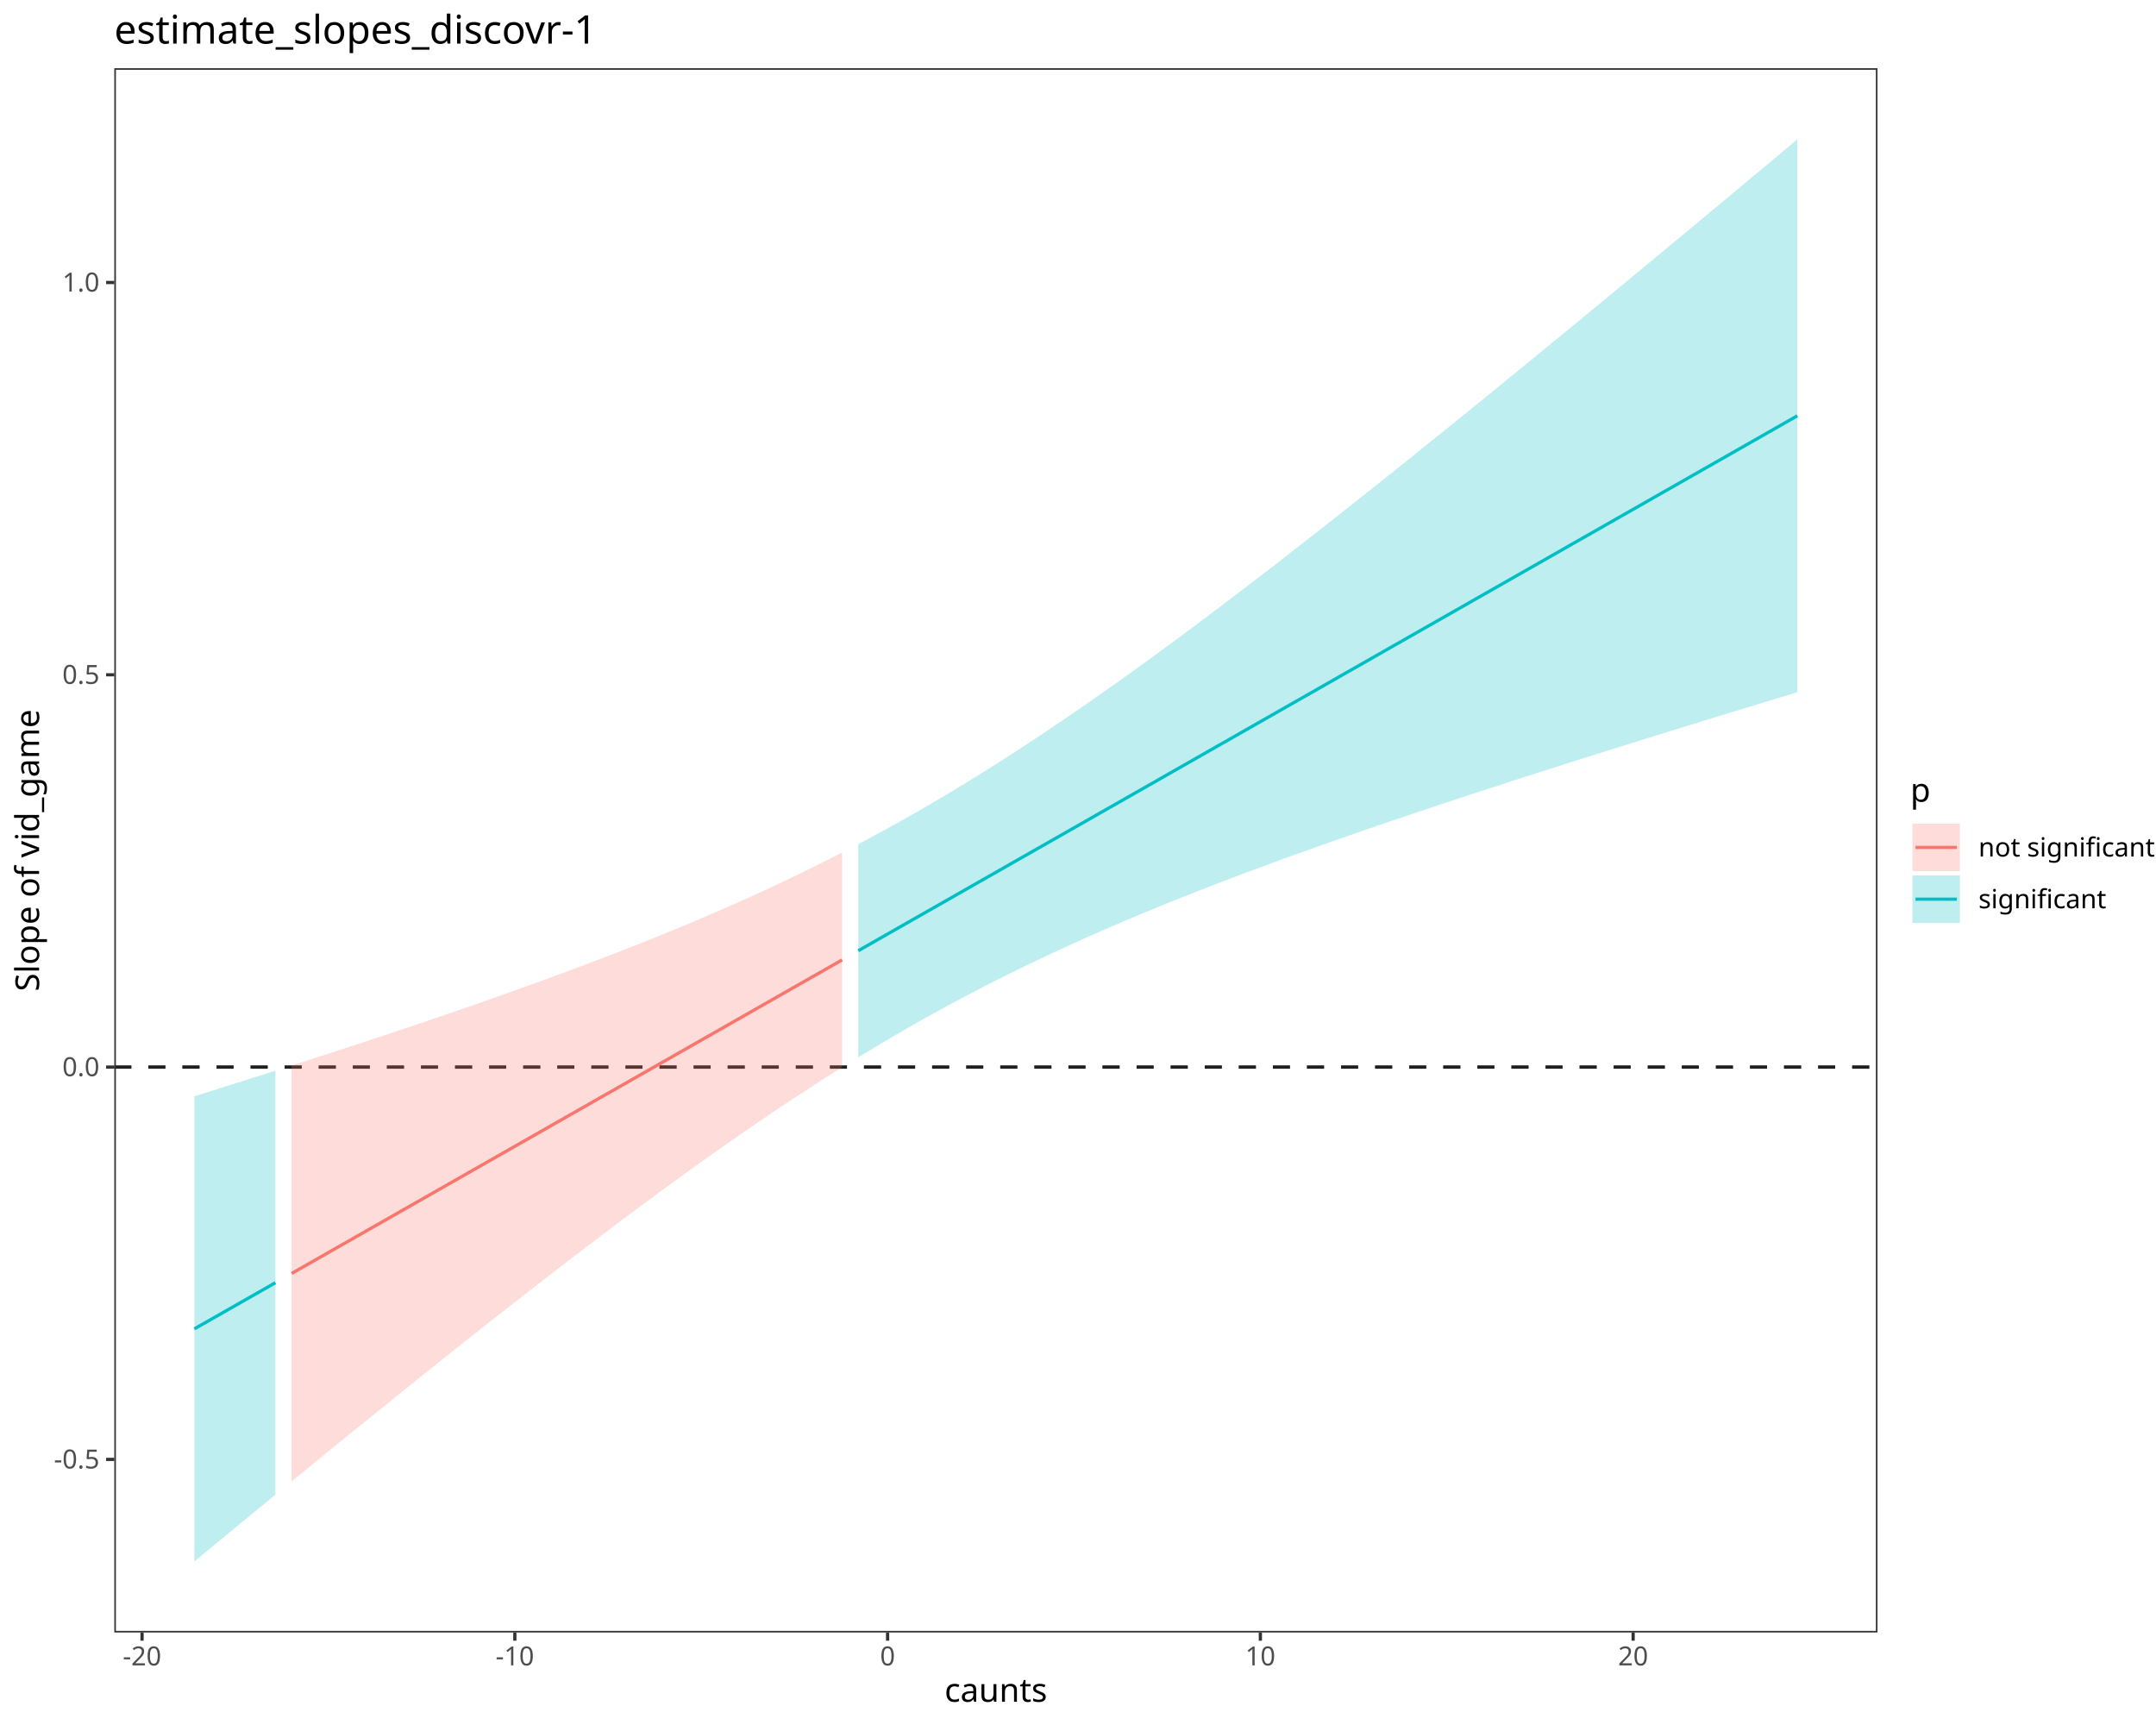
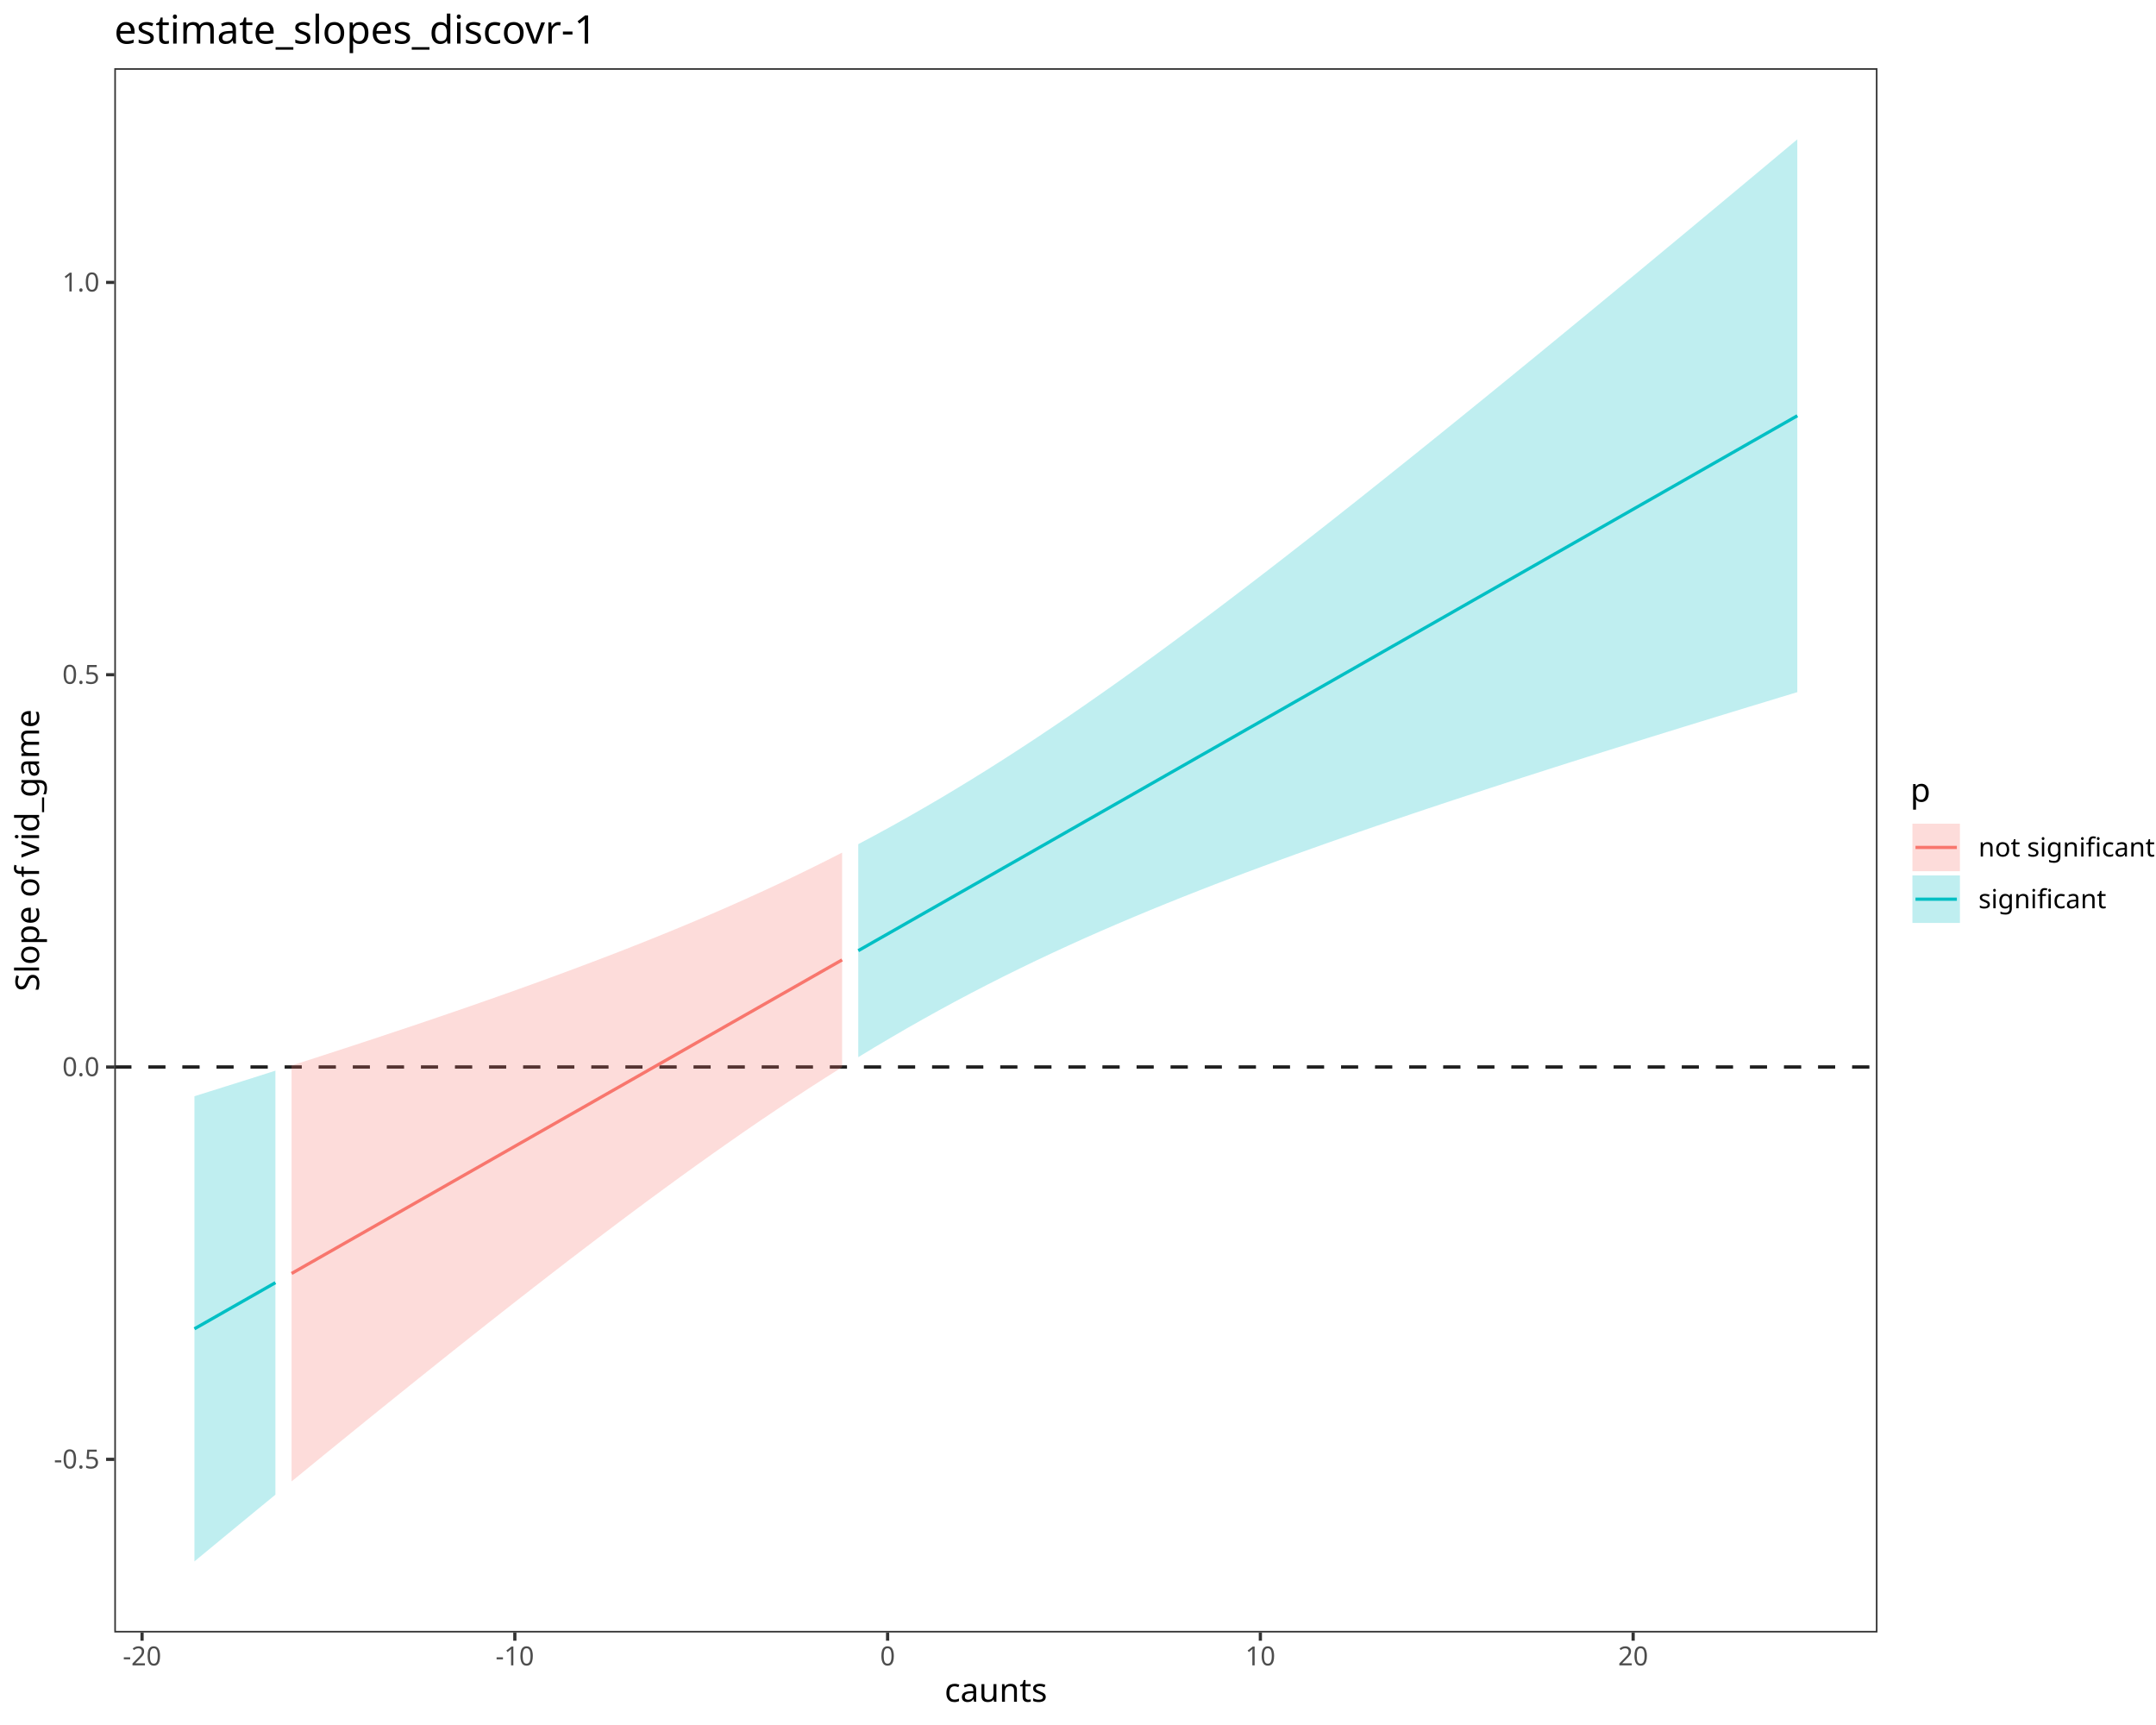
<svg xmlns="http://www.w3.org/2000/svg" class="svglite" data-engine-version="2.0" width="720.00pt" height="576.00pt" viewBox="0 0 720.00 576.00">
  <defs>
    <style type="text/css">
    .svglite line, .svglite polyline, .svglite polygon, .svglite path, .svglite rect, .svglite circle {
      fill: none;
      stroke: #000000;
      stroke-linecap: round;
      stroke-linejoin: round;
      stroke-miterlimit: 10.00;
    }
  </style>
  </defs>
  <rect width="100%" height="100%" style="stroke: none; fill: #FFFFFF;" />
  <defs>
    <clipPath id="cpMC4wMHw3MjAuMDB8MC4wMHw1NzYuMDA=">
      <rect x="0.00" y="0.00" width="720.00" height="576.00" />
    </clipPath>
  </defs>
  <g clip-path="url(#cpMC4wMHw3MjAuMDB8MC4wMHw1NzYuMDA=)">
    <rect x="0.00" y="0.00" width="720.00" height="576.00" style="stroke-width: 1.07; stroke: #FFFFFF; fill: #FFFFFF;" />
  </g>
  <defs>
    <clipPath id="cpMzguMTd8NjI2Ljk5fDIyLjc4fDU0NS4xMQ==">
      <rect x="38.17" y="22.78" width="588.82" height="522.33" />
    </clipPath>
  </defs>
  <g clip-path="url(#cpMzguMTd8NjI2Ljk5fDIyLjc4fDU0NS4xMQ==)">
    <rect x="38.17" y="22.78" width="588.82" height="522.33" style="stroke-width: 1.07; stroke: none; fill: #FFFFFF;" />
-     <line x1="38.17" y1="356.32" x2="626.99" y2="356.32" style="stroke-width: 1.07; stroke: #000000; stroke-opacity: 0.50; stroke-dasharray: 5.69,5.69; stroke-linecap: butt;" />
-     <line x1="38.17" y1="356.32" x2="626.99" y2="356.32" style="stroke-width: 1.07; stroke: #000000; stroke-opacity: 0.50; stroke-dasharray: 5.69,5.69; stroke-linecap: butt;" />
-     <line x1="38.17" y1="356.32" x2="626.99" y2="356.32" style="stroke-width: 1.07; stroke: #000000; stroke-opacity: 0.50; stroke-dasharray: 5.69,5.69; stroke-linecap: butt;" />
-     <polygon points="64.93,366.06 70.34,364.37 75.75,362.66 81.15,360.96 86.56,359.25 91.97,357.52 91.97,499.11 86.56,503.55 81.15,507.99 75.75,512.44 70.34,516.91 64.93,521.37 " style="stroke-width: 0.00; stroke: none; stroke-linecap: butt; fill: #00BFC4; fill-opacity: 0.25;" />
-     <polyline points="64.93,366.06 70.34,364.37 75.75,362.66 81.15,360.96 86.56,359.25 91.97,357.52 " style="stroke-width: 1.07; stroke: none; stroke-linecap: butt;" />
-     <polyline points="91.97,499.11 86.56,503.55 81.15,507.99 75.75,512.44 70.34,516.91 64.93,521.37 " style="stroke-width: 1.07; stroke: none; stroke-linecap: butt;" />
-     <polygon points="97.37,355.80 102.78,354.06 108.19,352.31 113.59,350.56 119.00,348.79 124.41,347.00 129.82,345.21 135.22,343.41 140.63,341.59 146.04,339.76 151.44,337.91 156.85,336.04 162.26,334.16 167.67,332.26 173.07,330.32 178.48,328.39 183.89,326.40 189.29,324.42 194.70,322.39 200.11,320.35 205.52,318.28 210.92,316.16 216.33,314.02 221.74,311.83 227.14,309.61 232.55,307.35 237.96,305.04 243.36,302.69 248.77,300.29 254.18,297.83 259.58,295.33 264.99,292.75 270.40,290.13 275.80,287.44 281.22,284.69 281.22,356.38 275.80,359.79 270.40,363.26 264.99,366.79 259.58,370.38 254.18,374.03 248.77,377.73 243.36,381.49 237.96,385.30 232.55,389.14 227.14,393.05 221.74,396.99 216.33,400.95 210.92,404.98 205.52,409.01 200.11,413.10 194.70,417.23 189.29,421.35 183.89,425.52 178.48,429.70 173.07,433.92 167.67,438.14 162.26,442.41 156.85,446.68 151.44,450.98 146.04,455.28 140.63,459.61 135.22,463.96 129.82,468.31 124.41,472.68 119.00,477.05 113.59,481.44 108.19,485.84 102.78,490.26 97.37,494.68 " style="stroke-width: 0.00; stroke: none; stroke-linecap: butt; fill: #F8766D; fill-opacity: 0.25;" />
-     <polyline points="97.37,355.80 102.78,354.06 108.19,352.31 113.59,350.56 119.00,348.79 124.41,347.00 129.82,345.21 135.22,343.41 140.63,341.59 146.04,339.76 151.44,337.91 156.85,336.04 162.26,334.16 167.67,332.26 173.07,330.32 178.48,328.39 183.89,326.40 189.29,324.42 194.70,322.39 200.11,320.35 205.52,318.28 210.92,316.16 216.33,314.02 221.74,311.83 227.14,309.61 232.55,307.35 237.96,305.04 243.36,302.69 248.77,300.29 254.18,297.83 259.58,295.33 264.99,292.75 270.40,290.13 275.80,287.44 281.22,284.69 " style="stroke-width: 1.07; stroke: none; stroke-linecap: butt;" />
-     <polyline points="281.22,356.38 275.80,359.79 270.40,363.26 264.99,366.79 259.58,370.38 254.18,374.03 248.77,377.73 243.36,381.49 237.96,385.30 232.55,389.14 227.14,393.05 221.74,396.99 216.33,400.95 210.92,404.98 205.52,409.01 200.11,413.10 194.70,417.23 189.29,421.35 183.89,425.52 178.48,429.70 173.07,433.92 167.67,438.14 162.26,442.41 156.85,446.68 151.44,450.98 146.04,455.28 140.63,459.61 135.22,463.96 129.82,468.31 124.41,472.68 119.00,477.05 113.59,481.44 108.19,485.84 102.78,490.26 97.37,494.68 " style="stroke-width: 1.07; stroke: none; stroke-linecap: butt;" />
-     <polygon points="286.62,281.87 292.02,278.99 297.44,276.03 302.84,273.02 308.24,269.93 313.66,266.76 319.06,263.54 324.46,260.24 329.88,256.87 335.28,253.45 340.68,249.96 346.10,246.41 351.50,242.80 356.92,239.12 362.32,235.41 367.72,231.64 373.14,227.82 378.54,223.95 383.94,220.05 389.36,216.09 394.76,212.10 400.16,208.09 405.58,204.01 410.98,199.92 416.38,195.81 421.80,191.65 427.20,187.50 432.60,183.29 438.02,179.05 443.42,174.83 448.82,170.56 454.24,166.28 459.64,161.98 465.04,157.68 470.46,153.34 475.86,148.99 481.26,144.65 486.68,140.27 492.08,135.89 497.49,131.50 502.90,127.08 508.30,122.69 513.71,118.25 519.12,113.80 524.52,109.38 529.94,104.92 535.34,100.47 540.74,96.01 546.16,91.52 551.56,87.07 556.96,82.58 562.38,78.09 567.78,73.60 573.19,69.10 578.60,64.60 584.00,60.08 589.41,55.59 594.82,51.06 600.22,46.53 600.22,231.16 594.82,232.78 589.41,234.42 584.00,236.08 578.60,237.72 573.19,239.38 567.78,241.04 562.38,242.71 556.96,244.39 551.56,246.05 546.16,247.75 540.74,249.43 535.34,251.13 529.94,252.83 524.52,254.53 519.12,256.27 513.71,257.99 508.30,259.71 502.90,261.47 497.49,263.22 492.08,264.98 486.68,266.76 481.26,268.54 475.86,270.36 470.46,272.16 465.04,273.99 459.64,275.84 454.24,277.70 448.82,279.58 443.42,281.47 438.02,283.40 432.60,285.33 427.20,287.28 421.80,289.28 416.38,291.28 410.98,293.33 405.58,295.39 400.16,297.49 394.76,299.63 389.36,301.79 383.94,304.00 378.54,306.26 373.14,308.54 367.72,310.89 362.32,313.27 356.92,315.72 351.50,318.21 346.10,320.75 340.68,323.37 335.28,326.03 329.88,328.76 324.46,331.56 319.06,334.42 313.66,337.35 308.24,340.35 302.84,343.42 297.44,346.55 292.02,349.77 286.62,353.04 " style="stroke-width: 0.00; stroke: none; stroke-linecap: butt; fill: #00BFC4; fill-opacity: 0.25;" />
-     <polyline points="286.62,281.87 292.02,278.99 297.44,276.03 302.84,273.02 308.24,269.93 313.66,266.76 319.06,263.54 324.46,260.24 329.88,256.87 335.28,253.45 340.68,249.96 346.10,246.41 351.50,242.80 356.92,239.12 362.32,235.41 367.72,231.64 373.14,227.82 378.54,223.95 383.94,220.05 389.36,216.09 394.76,212.10 400.16,208.09 405.58,204.01 410.98,199.92 416.38,195.81 421.80,191.65 427.20,187.50 432.60,183.29 438.02,179.05 443.42,174.83 448.82,170.56 454.24,166.28 459.64,161.98 465.04,157.68 470.46,153.34 475.86,148.99 481.26,144.65 486.68,140.27 492.08,135.89 497.49,131.50 502.90,127.08 508.30,122.69 513.71,118.25 519.12,113.80 524.52,109.38 529.94,104.92 535.34,100.47 540.74,96.01 546.16,91.52 551.56,87.07 556.96,82.58 562.38,78.09 567.78,73.60 573.19,69.10 578.60,64.60 584.00,60.08 589.41,55.59 594.82,51.06 600.22,46.53 " style="stroke-width: 1.07; stroke: none; stroke-linecap: butt;" />
-     <polyline points="600.22,231.16 594.82,232.78 589.41,234.42 584.00,236.08 578.60,237.72 573.19,239.38 567.78,241.04 562.38,242.71 556.96,244.39 551.56,246.05 546.16,247.75 540.74,249.43 535.34,251.13 529.94,252.83 524.52,254.53 519.12,256.27 513.71,257.99 508.30,259.71 502.90,261.47 497.49,263.22 492.08,264.98 486.68,266.76 481.26,268.54 475.86,270.36 470.46,272.16 465.04,273.99 459.64,275.84 454.24,277.70 448.82,279.58 443.42,281.47 438.02,283.40 432.60,285.33 427.20,287.28 421.80,289.28 416.38,291.28 410.98,293.33 405.58,295.39 400.16,297.49 394.76,299.63 389.36,301.79 383.94,304.00 378.54,306.26 373.14,308.54 367.72,310.89 362.32,313.27 356.92,315.72 351.50,318.21 346.10,320.75 340.68,323.37 335.28,326.03 329.88,328.76 324.46,331.56 319.06,334.42 313.66,337.35 308.24,340.35 302.84,343.42 297.44,346.55 292.02,349.77 286.62,353.04 " style="stroke-width: 1.07; stroke: none; stroke-linecap: butt;" />
-     <polyline points="64.93,443.71 70.34,440.64 75.75,437.55 81.15,434.48 86.56,431.40 91.97,428.31 " style="stroke-width: 1.07; stroke: #00BFC4; stroke-linecap: butt;" />
-     <polyline points="97.37,425.24 102.78,422.16 108.19,419.08 113.59,416.00 119.00,412.92 124.41,409.84 129.82,406.76 135.22,403.68 140.63,400.60 146.04,397.52 151.44,394.45 156.85,391.36 162.26,388.28 167.67,385.20 173.07,382.12 178.48,379.05 183.89,375.96 189.29,372.89 194.70,369.81 200.11,366.72 205.52,363.65 210.92,360.57 216.33,357.49 221.74,354.41 227.14,351.33 232.55,348.25 237.96,345.17 243.36,342.09 248.77,339.01 254.18,335.93 259.58,332.85 264.99,329.77 270.40,326.69 275.80,323.62 281.22,320.53 " style="stroke-width: 1.07; stroke: #F8766D; stroke-linecap: butt;" />
-     <polyline points="286.62,317.46 292.02,314.38 297.44,311.29 302.84,308.22 308.24,305.14 313.66,302.06 319.06,298.98 324.46,295.90 329.88,292.82 335.28,289.74 340.68,286.66 346.10,283.58 351.50,280.50 356.92,277.42 362.32,274.34 367.72,271.26 373.14,268.18 378.54,265.10 383.94,262.03 389.36,258.94 394.76,255.86 400.16,252.79 405.58,249.70 410.98,246.63 416.38,243.55 421.80,240.46 427.20,237.39 432.60,234.31 438.02,231.23 443.42,228.15 448.82,225.07 454.24,221.99 459.64,218.91 465.04,215.83 470.46,212.75 475.86,209.67 481.26,206.60 486.68,203.51 492.08,200.43 497.49,197.36 502.90,194.27 508.30,191.20 513.71,188.12 519.12,185.04 524.52,181.96 529.94,178.87 535.34,175.80 540.74,172.72 546.16,169.64 551.56,166.56 556.96,163.48 562.38,160.40 567.78,157.32 573.19,154.24 578.60,151.16 584.00,148.08 589.41,145.00 594.82,141.92 600.22,138.84 " style="stroke-width: 1.07; stroke: #00BFC4; stroke-linecap: butt;" />
+     <line x1="38.17" y1="356.30" x2="626.99" y2="356.30" style="stroke-width: 1.07; stroke: #000000; stroke-opacity: 0.50; stroke-dasharray: 5.69,5.69; stroke-linecap: butt;" />
+     <line x1="38.17" y1="356.30" x2="626.99" y2="356.30" style="stroke-width: 1.07; stroke: #000000; stroke-opacity: 0.50; stroke-dasharray: 5.69,5.69; stroke-linecap: butt;" />
+     <line x1="38.17" y1="356.30" x2="626.99" y2="356.30" style="stroke-width: 1.07; stroke: #000000; stroke-opacity: 0.50; stroke-dasharray: 5.69,5.69; stroke-linecap: butt;" />
+     <polygon points="64.93,366.04 70.34,364.35 75.75,362.65 81.15,360.95 86.56,359.24 91.97,357.51 91.97,499.10 86.56,503.54 81.15,507.99 75.75,512.44 70.34,516.91 64.93,521.37 " style="stroke-width: 0.00; stroke: none; stroke-linecap: butt; fill: #00BFC4; fill-opacity: 0.25;" />
+     <polyline points="64.93,366.04 70.34,364.35 75.75,362.65 81.15,360.95 86.56,359.24 91.97,357.51 " style="stroke-width: 1.07; stroke: none; stroke-linecap: butt;" />
+     <polyline points="91.97,499.10 86.56,503.54 81.15,507.99 75.75,512.44 70.34,516.91 64.93,521.37 " style="stroke-width: 1.07; stroke: none; stroke-linecap: butt;" />
+     <polygon points="97.37,355.78 102.78,354.05 108.19,352.30 113.59,350.54 119.00,348.77 124.41,346.99 129.82,345.20 135.22,343.40 140.63,341.58 146.04,339.74 151.44,337.90 156.85,336.03 162.26,334.14 167.67,332.24 173.07,330.32 178.48,328.37 183.89,326.40 189.29,324.41 194.70,322.39 200.11,320.34 205.52,318.27 210.92,316.16 216.33,314.01 221.74,311.83 227.14,309.61 232.55,307.35 237.96,305.04 243.36,302.69 248.77,300.29 254.18,297.83 259.58,295.33 264.99,292.76 270.40,290.13 275.80,287.45 281.22,284.69 281.22,356.34 275.80,359.76 270.40,363.23 264.99,366.76 259.58,370.36 254.18,374.00 248.77,377.70 243.36,381.47 237.96,385.27 232.55,389.12 227.14,393.02 221.74,396.96 216.33,400.93 210.92,404.95 205.52,409.00 200.11,413.08 194.70,417.20 189.29,421.33 183.89,425.50 178.48,429.69 173.07,433.91 167.67,438.14 162.26,442.40 156.85,446.67 151.44,450.97 146.04,455.28 140.63,459.60 135.22,463.95 129.82,468.30 124.41,472.66 119.00,477.05 113.59,481.44 108.19,485.83 102.78,490.25 97.37,494.67 " style="stroke-width: 0.00; stroke: none; stroke-linecap: butt; fill: #F8766D; fill-opacity: 0.25;" />
+     <polyline points="97.37,355.78 102.78,354.05 108.19,352.30 113.59,350.54 119.00,348.77 124.41,346.99 129.82,345.20 135.22,343.40 140.63,341.58 146.04,339.74 151.44,337.90 156.85,336.03 162.26,334.14 167.67,332.24 173.07,330.32 178.48,328.37 183.89,326.40 189.29,324.41 194.70,322.39 200.11,320.34 205.52,318.27 210.92,316.16 216.33,314.01 221.74,311.83 227.14,309.61 232.55,307.35 237.96,305.04 243.36,302.69 248.77,300.29 254.18,297.83 259.58,295.33 264.99,292.76 270.40,290.13 275.80,287.45 281.22,284.69 " style="stroke-width: 1.07; stroke: none; stroke-linecap: butt;" />
+     <polyline points="281.22,356.34 275.80,359.76 270.40,363.23 264.99,366.76 259.58,370.36 254.18,374.00 248.77,377.70 243.36,381.47 237.96,385.27 232.55,389.12 227.14,393.02 221.74,396.96 216.33,400.93 210.92,404.95 205.52,409.00 200.11,413.08 194.70,417.20 189.29,421.33 183.89,425.50 178.48,429.69 173.07,433.91 167.67,438.14 162.26,442.40 156.85,446.67 151.44,450.97 146.04,455.28 140.63,459.60 135.22,463.95 129.82,468.30 124.41,472.66 119.00,477.05 113.59,481.44 108.19,485.83 102.78,490.25 97.37,494.67 " style="stroke-width: 1.07; stroke: none; stroke-linecap: butt;" />
+     <polygon points="286.62,281.88 292.02,279.00 297.44,276.04 302.84,273.02 308.24,269.93 313.66,266.77 319.06,263.54 324.46,260.25 329.88,256.88 335.28,253.46 340.68,249.97 346.10,246.41 351.50,242.80 356.92,239.13 362.32,235.41 367.72,231.64 373.14,227.82 378.54,223.95 383.94,220.05 389.36,216.09 394.76,212.10 400.16,208.08 405.58,204.02 410.98,199.93 416.38,195.81 421.80,191.66 427.20,187.49 432.60,183.29 438.02,179.06 443.42,174.83 448.82,170.57 454.24,166.28 459.64,161.98 465.04,157.67 470.46,153.34 475.86,148.99 481.26,144.64 486.68,140.26 492.08,135.88 497.49,131.49 502.90,127.08 508.30,122.67 513.71,118.25 519.12,113.81 524.52,109.37 529.94,104.92 535.34,100.46 540.74,96.00 546.16,91.53 551.56,87.05 556.96,82.57 562.38,78.08 567.78,73.59 573.19,69.09 578.60,64.58 584.00,60.08 589.41,55.57 594.82,51.04 600.22,46.53 600.22,231.12 594.82,232.75 589.41,234.40 584.00,236.04 578.60,237.69 573.19,239.35 567.78,241.01 562.38,242.67 556.96,244.35 551.56,246.02 546.16,247.70 540.74,249.40 535.34,251.09 529.94,252.79 524.52,254.50 519.12,256.22 513.71,257.95 508.30,259.68 502.90,261.43 497.49,263.18 492.08,264.95 486.68,266.72 481.26,268.51 475.86,270.31 470.46,272.13 465.04,273.96 459.64,275.80 454.24,277.66 448.82,279.54 443.42,281.44 438.02,283.35 432.60,285.29 427.20,287.25 421.80,289.24 416.38,291.25 410.98,293.29 405.58,295.35 400.16,297.46 394.76,299.59 389.36,301.76 383.94,303.97 378.54,306.22 373.14,308.51 367.72,310.85 362.32,313.23 356.92,315.67 351.50,318.17 346.10,320.71 340.68,323.33 335.28,325.99 329.88,328.72 324.46,331.52 319.06,334.38 313.66,337.31 308.24,340.32 302.84,343.38 297.44,346.52 292.02,349.73 286.62,353.00 " style="stroke-width: 0.00; stroke: none; stroke-linecap: butt; fill: #00BFC4; fill-opacity: 0.25;" />
+     <polyline points="286.62,281.88 292.02,279.00 297.44,276.04 302.84,273.02 308.24,269.93 313.66,266.77 319.06,263.54 324.46,260.25 329.88,256.88 335.28,253.46 340.68,249.97 346.10,246.41 351.50,242.80 356.92,239.13 362.32,235.41 367.72,231.64 373.14,227.82 378.54,223.95 383.94,220.05 389.36,216.09 394.76,212.10 400.16,208.08 405.58,204.02 410.98,199.93 416.38,195.81 421.80,191.66 427.20,187.49 432.60,183.29 438.02,179.06 443.42,174.83 448.82,170.57 454.24,166.28 459.64,161.98 465.04,157.67 470.46,153.34 475.86,148.99 481.26,144.64 486.68,140.26 492.08,135.88 497.49,131.49 502.90,127.08 508.30,122.67 513.71,118.25 519.12,113.81 524.52,109.37 529.94,104.92 535.34,100.46 540.74,96.00 546.16,91.53 551.56,87.05 556.96,82.57 562.38,78.08 567.78,73.59 573.19,69.09 578.60,64.58 584.00,60.08 589.41,55.57 594.82,51.04 600.22,46.53 " style="stroke-width: 1.07; stroke: none; stroke-linecap: butt;" />
+     <polyline points="600.22,231.12 594.82,232.75 589.41,234.40 584.00,236.04 578.60,237.69 573.19,239.35 567.78,241.01 562.38,242.67 556.96,244.35 551.56,246.02 546.16,247.70 540.74,249.40 535.34,251.09 529.94,252.79 524.52,254.50 519.12,256.22 513.71,257.95 508.30,259.68 502.90,261.43 497.49,263.18 492.08,264.95 486.68,266.72 481.26,268.51 475.86,270.31 470.46,272.13 465.04,273.96 459.64,275.80 454.24,277.66 448.82,279.54 443.42,281.44 438.02,283.35 432.60,285.29 427.20,287.25 421.80,289.24 416.38,291.25 410.98,293.29 405.58,295.35 400.16,297.46 394.76,299.59 389.36,301.76 383.94,303.97 378.54,306.22 373.14,308.51 367.72,310.85 362.32,313.23 356.92,315.67 351.50,318.17 346.10,320.71 340.68,323.33 335.28,325.99 329.88,328.72 324.46,331.52 319.06,334.38 313.66,337.31 308.24,340.32 302.84,343.38 297.44,346.52 292.02,349.73 286.62,353.00 " style="stroke-width: 1.07; stroke: none; stroke-linecap: butt;" />
+     <polyline points="64.93,443.70 70.34,440.63 75.75,437.54 81.15,434.47 86.56,431.39 91.97,428.30 " style="stroke-width: 1.07; stroke: #00BFC4; stroke-linecap: butt;" />
+     <polyline points="97.37,425.23 102.78,422.15 108.19,419.07 113.59,415.99 119.00,412.91 124.41,409.83 129.82,406.75 135.22,403.67 140.63,400.59 146.04,397.51 151.44,394.43 156.85,391.35 162.26,388.27 167.67,385.19 173.07,382.11 178.48,379.03 183.89,375.95 189.29,372.87 194.70,369.80 200.11,366.71 205.52,363.63 210.92,360.56 216.33,357.47 221.74,354.40 227.14,351.32 232.55,348.23 237.96,345.16 243.36,342.08 248.77,339.00 254.18,335.92 259.58,332.84 264.99,329.76 270.40,326.68 275.80,323.60 281.22,320.52 " style="stroke-width: 1.07; stroke: #F8766D; stroke-linecap: butt;" />
+     <polyline points="286.62,317.44 292.02,314.36 297.44,311.28 302.84,308.20 308.24,305.12 313.66,302.04 319.06,298.96 324.46,295.89 329.88,292.80 335.28,289.72 340.68,286.65 346.10,283.56 351.50,280.49 356.92,277.40 362.32,274.32 367.72,271.25 373.14,268.16 378.54,265.09 383.94,262.01 389.36,258.92 394.76,255.85 400.16,252.77 405.58,249.69 410.98,246.61 416.38,243.53 421.80,240.45 427.20,237.37 432.60,234.29 438.02,231.21 443.42,228.13 448.82,225.05 454.24,221.97 459.64,218.89 465.04,215.81 470.46,212.73 475.86,209.65 481.26,206.58 486.68,203.49 492.08,200.41 497.49,197.34 502.90,194.25 508.30,191.18 513.71,188.10 519.12,185.01 524.52,181.94 529.94,178.85 535.34,175.78 540.74,172.70 546.16,169.61 551.56,166.54 556.96,163.46 562.38,160.38 567.78,157.30 573.19,154.22 578.60,151.14 584.00,148.06 589.41,144.98 594.82,141.90 600.22,138.82 " style="stroke-width: 1.07; stroke: #00BFC4; stroke-linecap: butt;" />
    <rect x="38.17" y="22.78" width="588.82" height="522.33" style="stroke-width: 1.07; stroke: #333333;" />
  </g>
  <g clip-path="url(#cpMC4wMHw3MjAuMDB8MC4wMHw1NzYuMDA=)">
-     <text x="33.24" y="490.34" text-anchor="end" style="font-size: 8.80px; fill: #4D4D4D; font-family: sans;" textLength="15.16px" lengthAdjust="spacingAndGlyphs">-0.5</text>
-     <text x="33.24" y="359.34" text-anchor="end" style="font-size: 8.80px; fill: #4D4D4D; font-family: sans;" textLength="12.23px" lengthAdjust="spacingAndGlyphs">0.0</text>
-     <text x="33.24" y="228.35" text-anchor="end" style="font-size: 8.80px; fill: #4D4D4D; font-family: sans;" textLength="12.23px" lengthAdjust="spacingAndGlyphs">0.5</text>
-     <text x="33.24" y="97.35" text-anchor="end" style="font-size: 8.80px; fill: #4D4D4D; font-family: sans;" textLength="12.23px" lengthAdjust="spacingAndGlyphs">1.0</text>
-     <polyline points="35.43,487.31 38.17,487.31 " style="stroke-width: 1.07; stroke: #333333; stroke-linecap: butt;" />
-     <polyline points="35.43,356.32 38.17,356.32 " style="stroke-width: 1.07; stroke: #333333; stroke-linecap: butt;" />
-     <polyline points="35.43,225.32 38.17,225.32 " style="stroke-width: 1.07; stroke: #333333; stroke-linecap: butt;" />
-     <polyline points="35.43,94.33 38.17,94.33 " style="stroke-width: 1.07; stroke: #333333; stroke-linecap: butt;" />
+     <text x="33.24" y="490.33" text-anchor="end" style="font-size: 8.80px; fill: #4D4D4D; font-family: sans;" textLength="15.16px" lengthAdjust="spacingAndGlyphs">-0.5</text>
+     <text x="33.24" y="359.33" text-anchor="end" style="font-size: 8.80px; fill: #4D4D4D; font-family: sans;" textLength="12.23px" lengthAdjust="spacingAndGlyphs">0.0</text>
+     <text x="33.24" y="228.33" text-anchor="end" style="font-size: 8.80px; fill: #4D4D4D; font-family: sans;" textLength="12.23px" lengthAdjust="spacingAndGlyphs">0.5</text>
+     <text x="33.24" y="97.33" text-anchor="end" style="font-size: 8.80px; fill: #4D4D4D; font-family: sans;" textLength="12.23px" lengthAdjust="spacingAndGlyphs">1.0</text>
+     <polyline points="35.43,487.30 38.17,487.30 " style="stroke-width: 1.07; stroke: #333333; stroke-linecap: butt;" />
+     <polyline points="35.43,356.30 38.17,356.30 " style="stroke-width: 1.07; stroke: #333333; stroke-linecap: butt;" />
+     <polyline points="35.43,225.30 38.17,225.30 " style="stroke-width: 1.07; stroke: #333333; stroke-linecap: butt;" />
+     <polyline points="35.43,94.30 38.17,94.30 " style="stroke-width: 1.07; stroke: #333333; stroke-linecap: butt;" />
    <polyline points="47.44,547.85 47.44,545.11 " style="stroke-width: 1.07; stroke: #333333; stroke-linecap: butt;" />
    <polyline points="171.93,547.85 171.93,545.11 " style="stroke-width: 1.07; stroke: #333333; stroke-linecap: butt;" />
    <polyline points="296.42,547.85 296.42,545.11 " style="stroke-width: 1.07; stroke: #333333; stroke-linecap: butt;" />
    <polyline points="420.90,547.85 420.90,545.11 " style="stroke-width: 1.07; stroke: #333333; stroke-linecap: butt;" />
    <polyline points="545.39,547.85 545.39,545.11 " style="stroke-width: 1.07; stroke: #333333; stroke-linecap: butt;" />
    <text x="47.44" y="556.10" text-anchor="middle" style="font-size: 8.80px; fill: #4D4D4D; font-family: sans;" textLength="12.72px" lengthAdjust="spacingAndGlyphs">-20</text>
    <text x="171.93" y="556.10" text-anchor="middle" style="font-size: 8.80px; fill: #4D4D4D; font-family: sans;" textLength="12.72px" lengthAdjust="spacingAndGlyphs">-10</text>
    <text x="296.42" y="556.10" text-anchor="middle" style="font-size: 8.80px; fill: #4D4D4D; font-family: sans;" textLength="4.89px" lengthAdjust="spacingAndGlyphs">0</text>
    <text x="420.90" y="556.10" text-anchor="middle" style="font-size: 8.80px; fill: #4D4D4D; font-family: sans;" textLength="9.79px" lengthAdjust="spacingAndGlyphs">10</text>
    <text x="545.39" y="556.10" text-anchor="middle" style="font-size: 8.80px; fill: #4D4D4D; font-family: sans;" textLength="9.79px" lengthAdjust="spacingAndGlyphs">20</text>
    <text x="332.58" y="568.24" text-anchor="middle" style="font-size: 11.00px; font-family: sans;" textLength="32.42px" lengthAdjust="spacingAndGlyphs">caunts</text>
    <text transform="translate(13.05,283.95) rotate(-90)" text-anchor="middle" style="font-size: 11.00px; font-family: sans;" textLength="91.13px" lengthAdjust="spacingAndGlyphs">Slope of vid_game</text>
    <rect x="637.95" y="259.00" width="76.57" height="49.89" style="stroke-width: 1.07; stroke: none; fill: #FFFFFF;" />
    <text x="637.95" y="267.71" style="font-size: 11.00px; font-family: sans;" textLength="6.12px" lengthAdjust="spacingAndGlyphs">p</text>
    <rect x="637.95" y="274.33" width="17.28" height="17.28" style="stroke-width: 1.07; stroke: none; fill: #FFFFFF;" />
    <rect x="638.66" y="275.04" width="15.86" height="15.86" style="stroke-width: 1.07; stroke: none; stroke-linecap: butt; stroke-linejoin: miter; fill: #F8766D; fill-opacity: 0.25;" />
    <line x1="639.68" y1="282.97" x2="653.50" y2="282.97" style="stroke-width: 1.07; stroke: #F8766D; stroke-linecap: butt;" />
    <rect x="637.95" y="291.61" width="17.28" height="17.28" style="stroke-width: 1.07; stroke: none; fill: #FFFFFF;" />
    <rect x="638.66" y="292.32" width="15.86" height="15.86" style="stroke-width: 1.07; stroke: none; stroke-linecap: butt; stroke-linejoin: miter; fill: #00BFC4; fill-opacity: 0.25;" />
    <line x1="639.68" y1="300.25" x2="653.50" y2="300.25" style="stroke-width: 1.07; stroke: #00BFC4; stroke-linecap: butt;" />
    <text x="660.71" y="286.00" style="font-size: 8.80px; font-family: sans;" textLength="53.81px" lengthAdjust="spacingAndGlyphs">not significant</text>
    <text x="660.71" y="303.28" style="font-size: 8.80px; font-family: sans;" textLength="39.14px" lengthAdjust="spacingAndGlyphs">significant</text>
    <text x="38.17" y="14.56" style="font-size: 13.20px; font-family: sans;" textLength="156.31px" lengthAdjust="spacingAndGlyphs">estimate_slopes_discovr-1</text>
  </g>
</svg>
